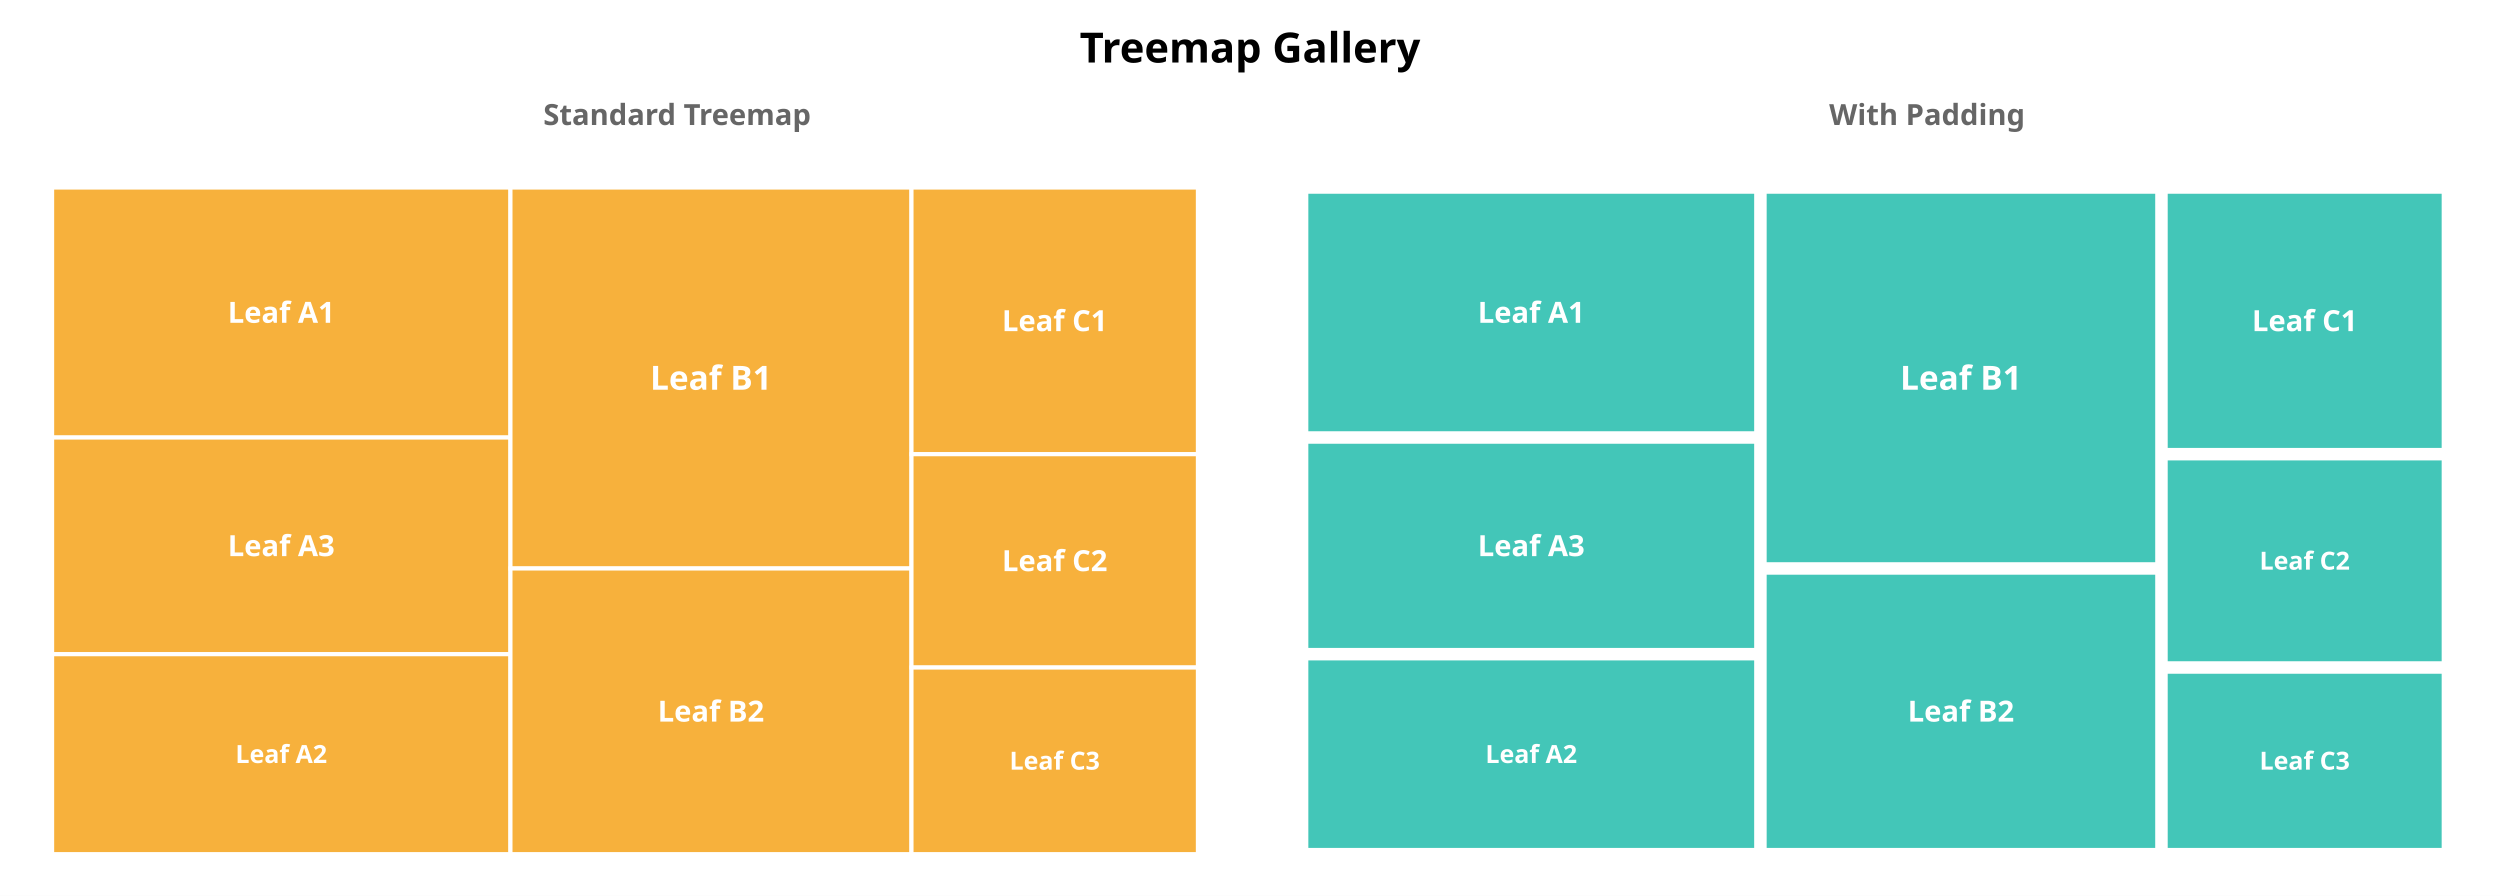
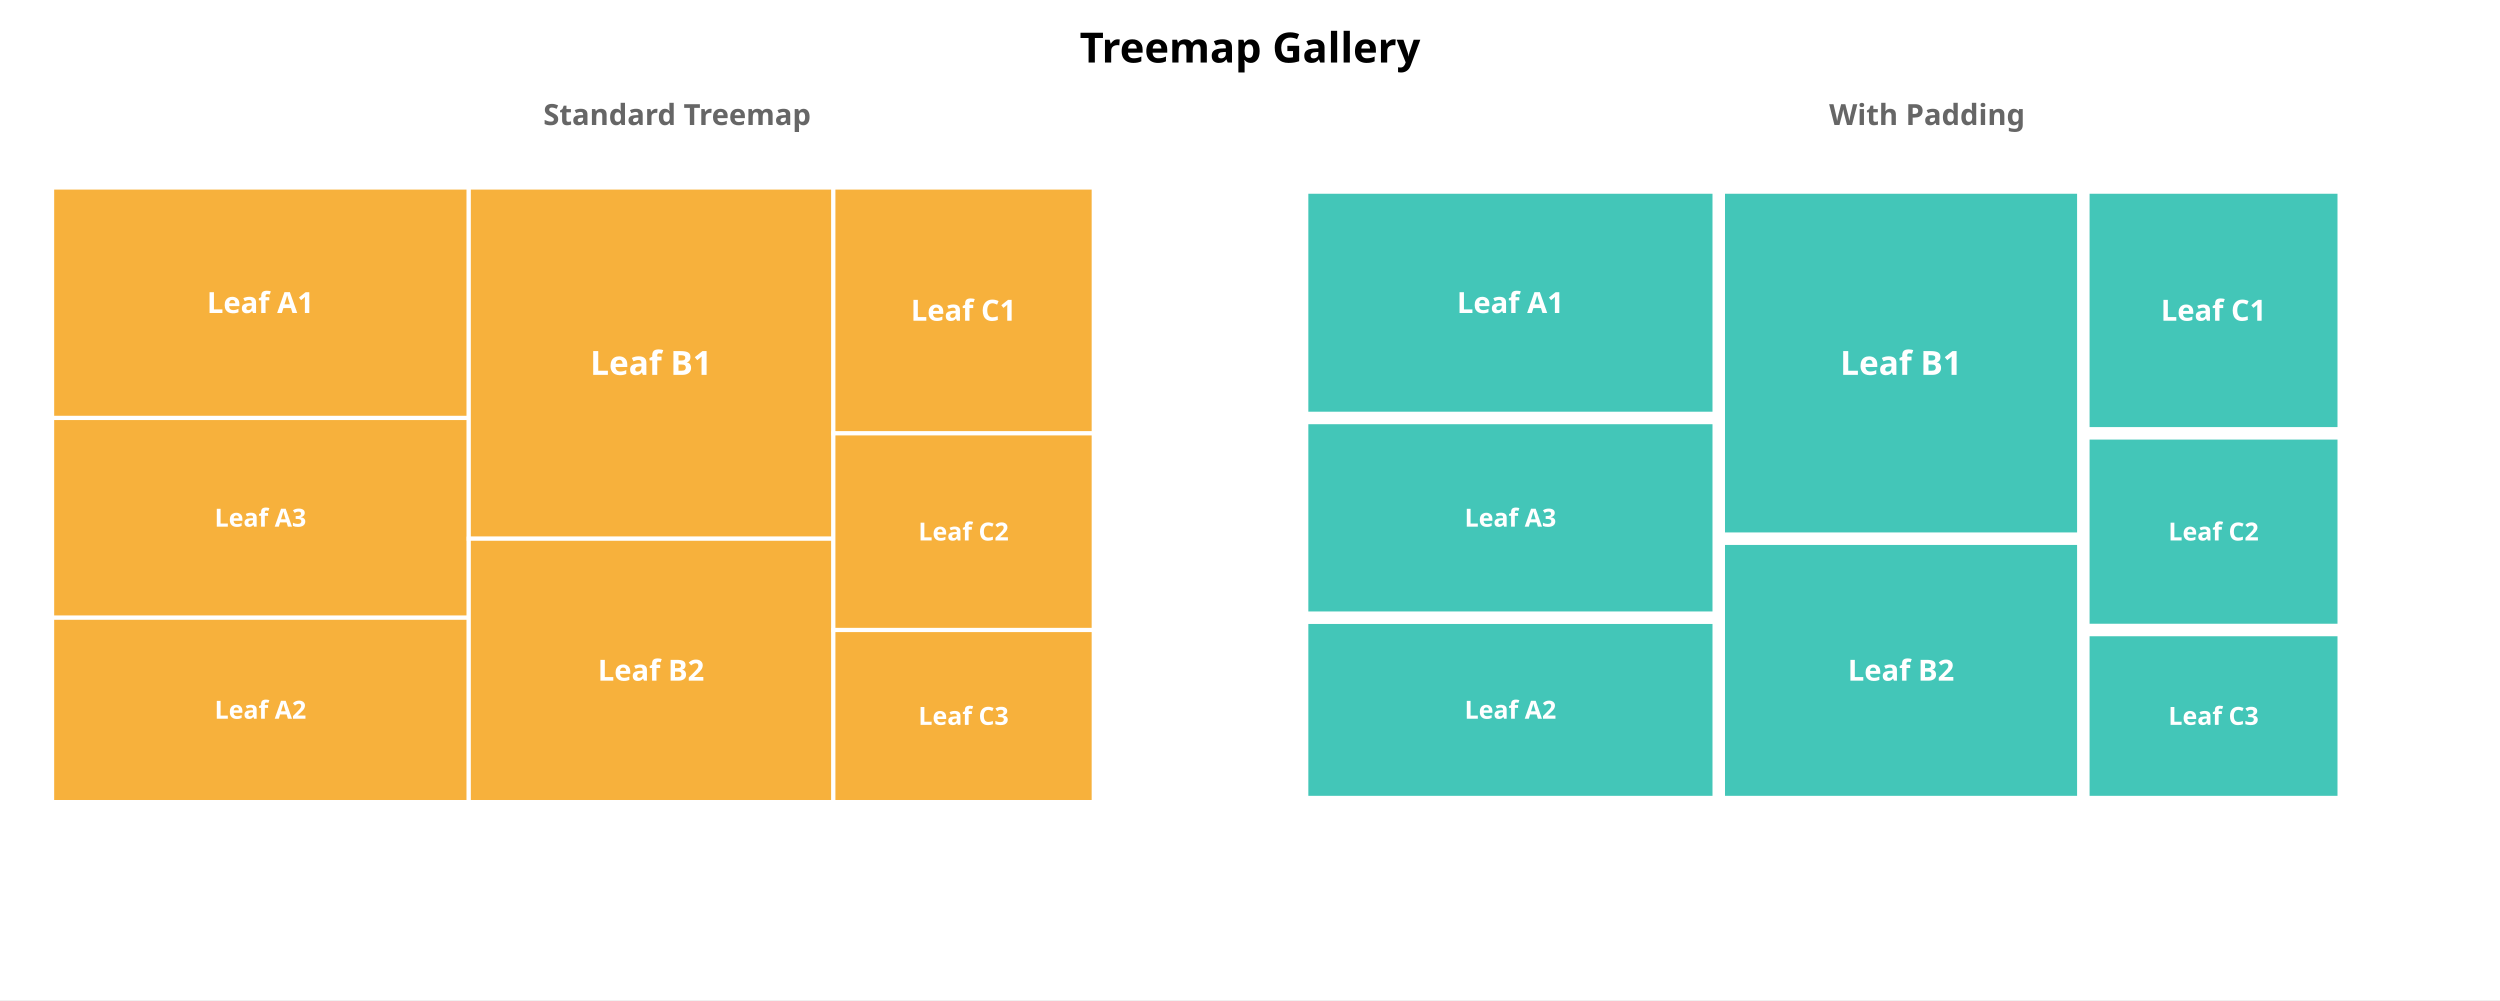
- <svg xmlns="http://www.w3.org/2000/svg" width="1200" height="430" viewBox="0 0 1200 430">
-   <rect x="0.00" y="0.00" width="1200.00" height="430.00" fill="#ffffff" />
+ <svg xmlns="http://www.w3.org/2000/svg" width="1200" height="480" viewBox="0 0 1200 480">
+   <rect x="0.00" y="0.00" width="1200.00" height="480.00" fill="#ffffff" />
  <text x="600.00" y="30.00" fill="#000000" text-anchor="middle" font-family="sans-serif" font-size="20.00px" font-weight="bold">Treemap Gallery</text>
-   <g transform="translate(25, 60)">
+   <g transform="translate(25.00, 60.00)">
    <text x="300.00" y="0.00" fill="#666" text-anchor="middle" font-family="sans-serif" font-size="14.00px" font-weight="bold">Standard Treemap</text>
-     <g transform="translate(0, 30)">
-       <rect x="0.00" y="0.00" width="220.00" height="120.00" fill="#f59e0b" stroke="#ffffff" stroke-width="2.00" opacity="0.80" />
-       <text x="110.00" y="60.00" fill="#ffffff" text-anchor="middle" dominant-baseline="middle" font-family="sans-serif" font-size="14.00px" font-weight="bold">Leaf A1</text>
-       <rect x="0.00" y="120.00" width="220.00" height="104.00" fill="#f59e0b" stroke="#ffffff" stroke-width="2.00" opacity="0.80" />
-       <text x="110.00" y="172.00" fill="#ffffff" text-anchor="middle" dominant-baseline="middle" font-family="sans-serif" font-size="14.00px" font-weight="bold">Leaf A3</text>
-       <rect x="0.00" y="224.00" width="220.00" height="96.00" fill="#f59e0b" stroke="#ffffff" stroke-width="2.00" opacity="0.80" />
-       <text x="110.00" y="272.00" fill="#ffffff" text-anchor="middle" dominant-baseline="middle" font-family="sans-serif" font-size="12.00px" font-weight="bold">Leaf A2</text>
-       <rect x="220.00" y="0.00" width="192.50" height="182.86" fill="#f59e0b" stroke="#ffffff" stroke-width="2.00" opacity="0.80" />
-       <text x="316.25" y="91.43" fill="#ffffff" text-anchor="middle" dominant-baseline="middle" font-family="sans-serif" font-size="16.00px" font-weight="bold">Leaf B1</text>
-       <rect x="220.00" y="182.86" width="192.50" height="137.14" fill="#f59e0b" stroke="#ffffff" stroke-width="2.00" opacity="0.80" />
-       <text x="316.25" y="251.43" fill="#ffffff" text-anchor="middle" dominant-baseline="middle" font-family="sans-serif" font-size="14.00px" font-weight="bold">Leaf B2</text>
-       <rect x="412.50" y="0.00" width="137.50" height="128.00" fill="#f59e0b" stroke="#ffffff" stroke-width="2.00" opacity="0.80" />
-       <text x="481.25" y="64.00" fill="#ffffff" text-anchor="middle" dominant-baseline="middle" font-family="sans-serif" font-size="14.00px" font-weight="bold">Leaf C1</text>
-       <rect x="412.50" y="128.00" width="137.50" height="102.40" fill="#f59e0b" stroke="#ffffff" stroke-width="2.00" opacity="0.80" />
-       <text x="481.25" y="179.20" fill="#ffffff" text-anchor="middle" dominant-baseline="middle" font-family="sans-serif" font-size="14.00px" font-weight="bold">Leaf C2</text>
-       <rect x="412.50" y="230.40" width="137.50" height="89.60" fill="#f59e0b" stroke="#ffffff" stroke-width="2.00" opacity="0.80" />
-       <text x="481.25" y="275.20" fill="#ffffff" text-anchor="middle" dominant-baseline="middle" font-family="sans-serif" font-size="12.00px" font-weight="bold">Leaf C3</text>
+     <g transform="translate(0, 30.00)">
+       <rect x="0.00" y="0.00" width="200.00" height="110.62" fill="#f59e0b" stroke="#ffffff" stroke-width="2.00" opacity="0.80" />
+       <text x="100.00" y="55.31" fill="#ffffff" text-anchor="middle" dominant-baseline="middle" font-family="sans-serif" font-size="14.00px" font-weight="bold">Leaf A1</text>
+       <rect x="0.00" y="110.62" width="200.00" height="95.88" fill="#f59e0b" stroke="#ffffff" stroke-width="2.00" opacity="0.80" />
+       <text x="100.00" y="158.56" fill="#ffffff" text-anchor="middle" dominant-baseline="middle" font-family="sans-serif" font-size="12.00px" font-weight="bold">Leaf A3</text>
+       <rect x="0.00" y="206.50" width="200.00" height="88.50" fill="#f59e0b" stroke="#ffffff" stroke-width="2.00" opacity="0.80" />
+       <text x="100.00" y="250.75" fill="#ffffff" text-anchor="middle" dominant-baseline="middle" font-family="sans-serif" font-size="12.00px" font-weight="bold">Leaf A2</text>
+       <rect x="200.00" y="0.00" width="175.00" height="168.57" fill="#f59e0b" stroke="#ffffff" stroke-width="2.00" opacity="0.80" />
+       <text x="287.50" y="84.29" fill="#ffffff" text-anchor="middle" dominant-baseline="middle" font-family="sans-serif" font-size="16.00px" font-weight="bold">Leaf B1</text>
+       <rect x="200.00" y="168.57" width="175.00" height="126.43" fill="#f59e0b" stroke="#ffffff" stroke-width="2.00" opacity="0.80" />
+       <text x="287.50" y="231.79" fill="#ffffff" text-anchor="middle" dominant-baseline="middle" font-family="sans-serif" font-size="14.00px" font-weight="bold">Leaf B2</text>
+       <rect x="375.00" y="0.00" width="125.00" height="118.00" fill="#f59e0b" stroke="#ffffff" stroke-width="2.00" opacity="0.80" />
+       <text x="437.50" y="59.00" fill="#ffffff" text-anchor="middle" dominant-baseline="middle" font-family="sans-serif" font-size="14.00px" font-weight="bold">Leaf C1</text>
+       <rect x="375.00" y="118.00" width="125.00" height="94.40" fill="#f59e0b" stroke="#ffffff" stroke-width="2.00" opacity="0.80" />
+       <text x="437.50" y="165.20" fill="#ffffff" text-anchor="middle" dominant-baseline="middle" font-family="sans-serif" font-size="12.00px" font-weight="bold">Leaf C2</text>
+       <rect x="375.00" y="212.40" width="125.00" height="82.60" fill="#f59e0b" stroke="#ffffff" stroke-width="2.00" opacity="0.80" />
+       <text x="437.50" y="253.70" fill="#ffffff" text-anchor="middle" dominant-baseline="middle" font-family="sans-serif" font-size="12.00px" font-weight="bold">Leaf C3</text>
    </g>
  </g>
-   <g transform="translate(625, 60)">
+   <g transform="translate(625.00, 60.00)">
    <text x="300.00" y="0.00" fill="#666" text-anchor="middle" font-family="sans-serif" font-size="14.00px" font-weight="bold">With Padding</text>
-     <g transform="translate(0, 30)">
-       <rect x="2.00" y="2.00" width="216.00" height="116.00" fill="#14b8a6" stroke="#ffffff" stroke-width="2.00" opacity="0.80" />
-       <text x="110.00" y="60.00" fill="#ffffff" text-anchor="middle" dominant-baseline="middle" font-family="sans-serif" font-size="14.00px" font-weight="bold">Leaf A1</text>
-       <rect x="2.00" y="122.00" width="216.00" height="100.00" fill="#14b8a6" stroke="#ffffff" stroke-width="2.00" opacity="0.80" />
-       <text x="110.00" y="172.00" fill="#ffffff" text-anchor="middle" dominant-baseline="middle" font-family="sans-serif" font-size="14.00px" font-weight="bold">Leaf A3</text>
-       <rect x="2.00" y="226.00" width="216.00" height="92.00" fill="#14b8a6" stroke="#ffffff" stroke-width="2.00" opacity="0.80" />
-       <text x="110.00" y="272.00" fill="#ffffff" text-anchor="middle" dominant-baseline="middle" font-family="sans-serif" font-size="12.00px" font-weight="bold">Leaf A2</text>
-       <rect x="222.00" y="2.00" width="188.50" height="178.86" fill="#14b8a6" stroke="#ffffff" stroke-width="2.00" opacity="0.80" />
-       <text x="316.25" y="91.43" fill="#ffffff" text-anchor="middle" dominant-baseline="middle" font-family="sans-serif" font-size="16.00px" font-weight="bold">Leaf B1</text>
-       <rect x="222.00" y="184.86" width="188.50" height="133.14" fill="#14b8a6" stroke="#ffffff" stroke-width="2.00" opacity="0.80" />
-       <text x="316.25" y="251.43" fill="#ffffff" text-anchor="middle" dominant-baseline="middle" font-family="sans-serif" font-size="14.00px" font-weight="bold">Leaf B2</text>
-       <rect x="414.50" y="2.00" width="133.50" height="124.00" fill="#14b8a6" stroke="#ffffff" stroke-width="2.00" opacity="0.80" />
-       <text x="481.25" y="64.00" fill="#ffffff" text-anchor="middle" dominant-baseline="middle" font-family="sans-serif" font-size="14.00px" font-weight="bold">Leaf C1</text>
-       <rect x="414.50" y="130.00" width="133.50" height="98.40" fill="#14b8a6" stroke="#ffffff" stroke-width="2.00" opacity="0.80" />
-       <text x="481.25" y="179.20" fill="#ffffff" text-anchor="middle" dominant-baseline="middle" font-family="sans-serif" font-size="12.00px" font-weight="bold">Leaf C2</text>
-       <rect x="414.50" y="232.40" width="133.50" height="85.60" fill="#14b8a6" stroke="#ffffff" stroke-width="2.00" opacity="0.80" />
-       <text x="481.25" y="275.20" fill="#ffffff" text-anchor="middle" dominant-baseline="middle" font-family="sans-serif" font-size="12.00px" font-weight="bold">Leaf C3</text>
+     <g transform="translate(0, 30.00)">
+       <rect x="2.00" y="2.00" width="196.00" height="106.62" fill="#14b8a6" stroke="#ffffff" stroke-width="2.00" opacity="0.80" />
+       <text x="100.00" y="55.31" fill="#ffffff" text-anchor="middle" dominant-baseline="middle" font-family="sans-serif" font-size="14.00px" font-weight="bold">Leaf A1</text>
+       <rect x="2.00" y="112.62" width="196.00" height="91.88" fill="#14b8a6" stroke="#ffffff" stroke-width="2.00" opacity="0.80" />
+       <text x="100.00" y="158.56" fill="#ffffff" text-anchor="middle" dominant-baseline="middle" font-family="sans-serif" font-size="12.00px" font-weight="bold">Leaf A3</text>
+       <rect x="2.00" y="208.50" width="196.00" height="84.50" fill="#14b8a6" stroke="#ffffff" stroke-width="2.00" opacity="0.80" />
+       <text x="100.00" y="250.75" fill="#ffffff" text-anchor="middle" dominant-baseline="middle" font-family="sans-serif" font-size="12.00px" font-weight="bold">Leaf A2</text>
+       <rect x="202.00" y="2.00" width="171.00" height="164.57" fill="#14b8a6" stroke="#ffffff" stroke-width="2.00" opacity="0.80" />
+       <text x="287.50" y="84.29" fill="#ffffff" text-anchor="middle" dominant-baseline="middle" font-family="sans-serif" font-size="16.00px" font-weight="bold">Leaf B1</text>
+       <rect x="202.00" y="170.57" width="171.00" height="122.43" fill="#14b8a6" stroke="#ffffff" stroke-width="2.00" opacity="0.80" />
+       <text x="287.50" y="231.79" fill="#ffffff" text-anchor="middle" dominant-baseline="middle" font-family="sans-serif" font-size="14.00px" font-weight="bold">Leaf B2</text>
+       <rect x="377.00" y="2.00" width="121.00" height="114.00" fill="#14b8a6" stroke="#ffffff" stroke-width="2.00" opacity="0.80" />
+       <text x="437.50" y="59.00" fill="#ffffff" text-anchor="middle" dominant-baseline="middle" font-family="sans-serif" font-size="14.00px" font-weight="bold">Leaf C1</text>
+       <rect x="377.00" y="120.00" width="121.00" height="90.40" fill="#14b8a6" stroke="#ffffff" stroke-width="2.00" opacity="0.80" />
+       <text x="437.50" y="165.20" fill="#ffffff" text-anchor="middle" dominant-baseline="middle" font-family="sans-serif" font-size="12.00px" font-weight="bold">Leaf C2</text>
+       <rect x="377.00" y="214.40" width="121.00" height="78.60" fill="#14b8a6" stroke="#ffffff" stroke-width="2.00" opacity="0.80" />
+       <text x="437.50" y="253.70" fill="#ffffff" text-anchor="middle" dominant-baseline="middle" font-family="sans-serif" font-size="12.00px" font-weight="bold">Leaf C3</text>
    </g>
  </g>
</svg>
